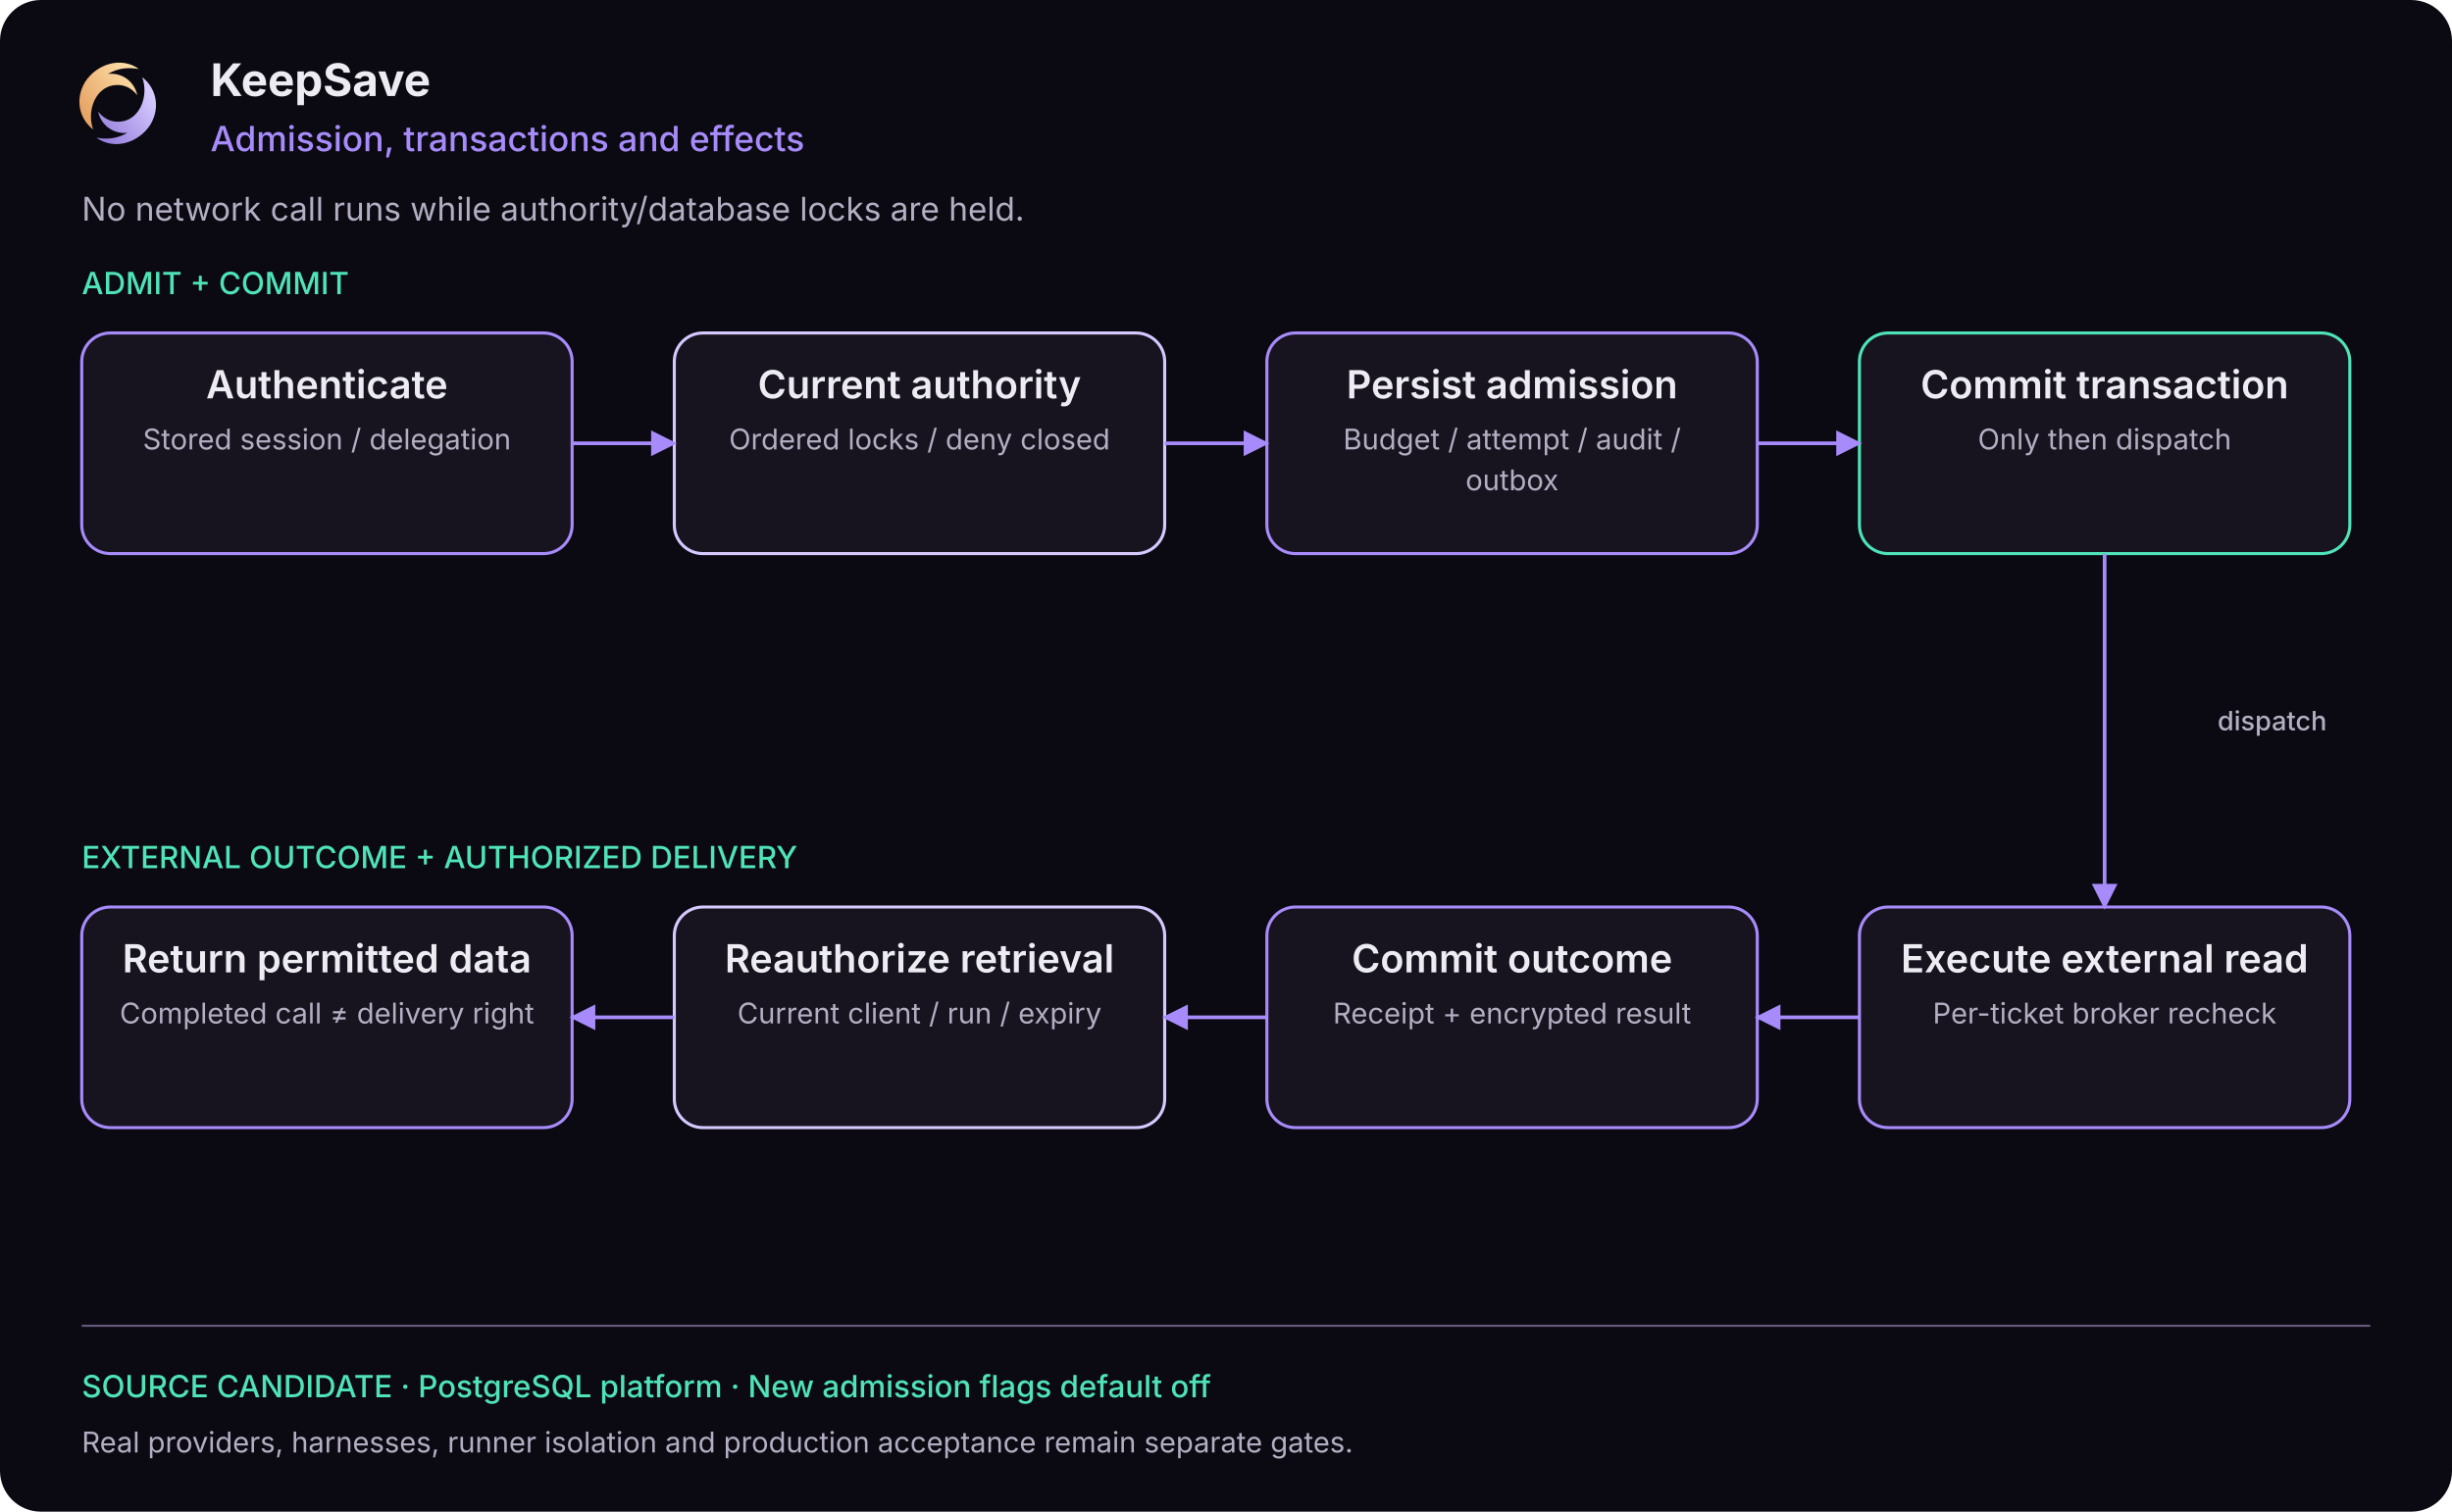
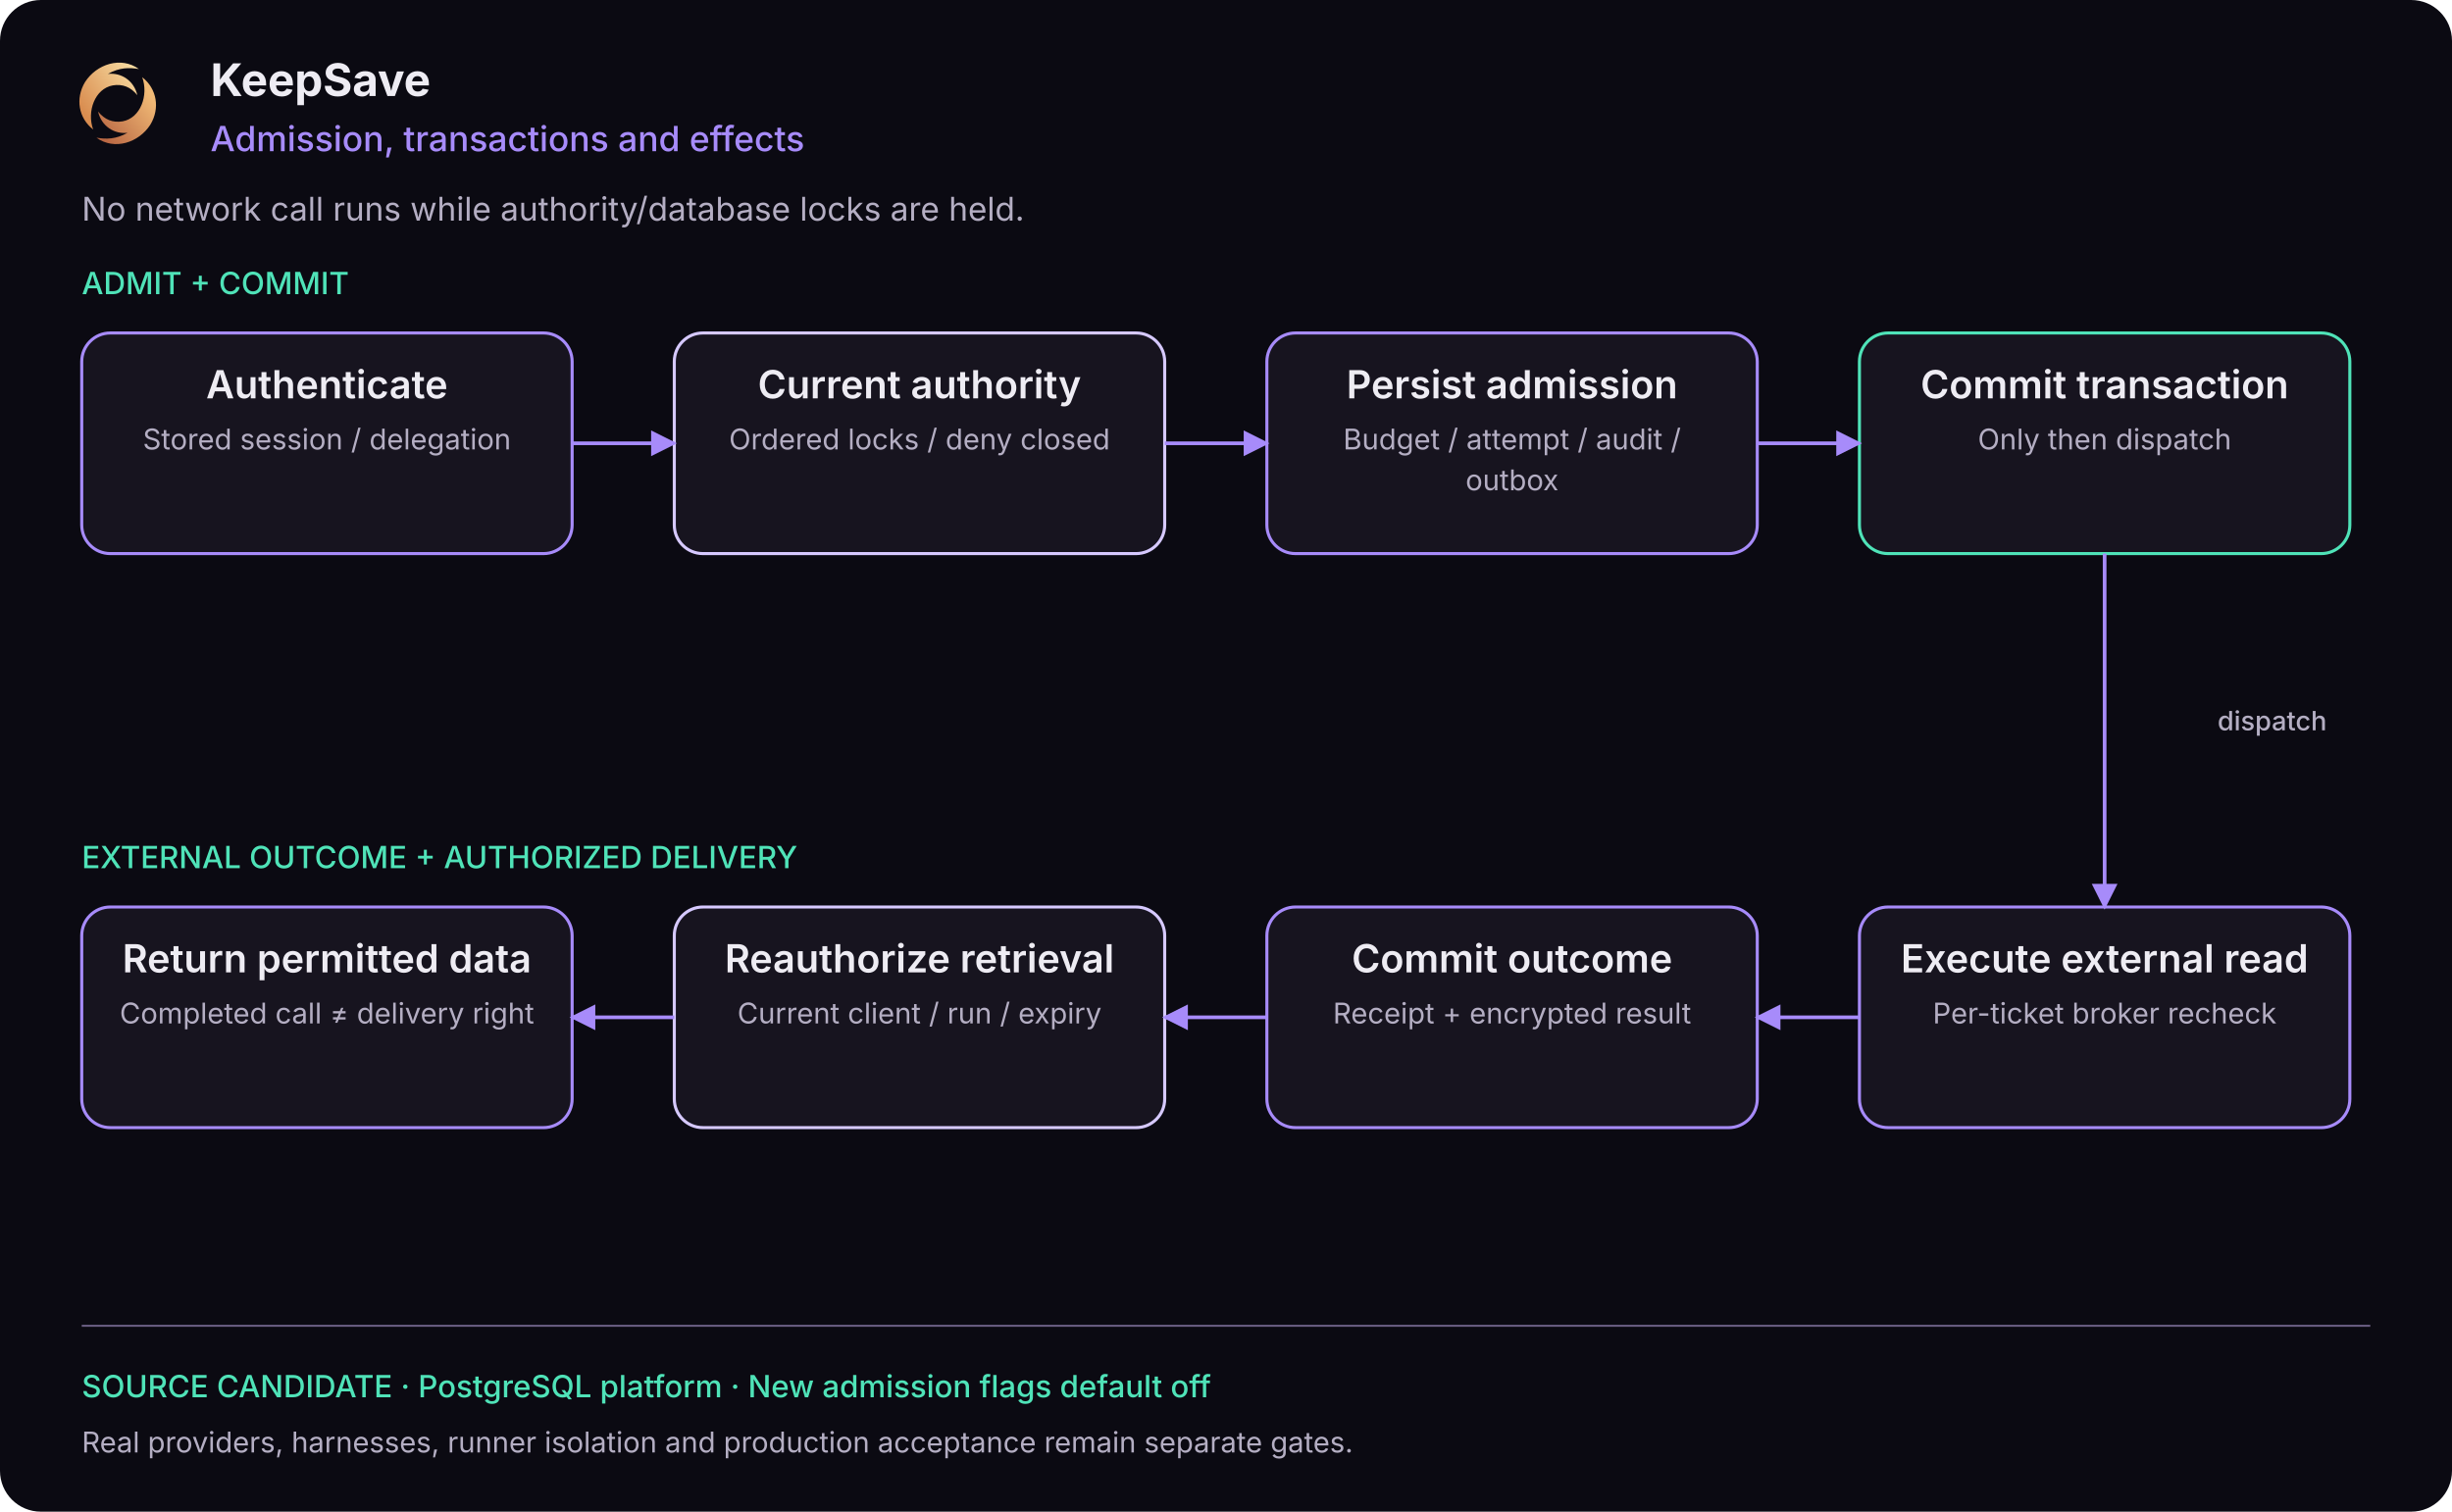
<svg xmlns="http://www.w3.org/2000/svg" width="1200" height="740" viewBox="0 0 1200 740" role="img" aria-labelledby="title desc">
  <defs>
    <marker id="arrow" viewBox="0 0 10 10" refX="9" refY="5" markerWidth="7" markerHeight="7" orient="auto-start-reverse">
      <path d="M0 0L10 5L0 10Z" fill="#a78bfa" />
    </marker>
  </defs>
  <rect width="1200" height="740" rx="20" fill="#0b0a12" />
  <g transform="translate(32 25) scale(.8)">
    <defs>
      <linearGradient id="warm" x1="10" y1="35" x2="44" y2="12" gradientUnits="userSpaceOnUse">
-         <stop stop-color="#e7a566" />
-         <stop offset="1" stop-color="#ffe2ad" />
+         <stop stop-color="#d98d50" />
+         <stop offset="1" stop-color="#f8dda2" />
      </linearGradient>
-       <linearGradient id="cool" x1="54" y1="29" x2="23" y2="54" gradientUnits="userSpaceOnUse">
-         <stop stop-color="#d6c9ff" />
-         <stop offset="1" stop-color="#9680dc" />
+       <linearGradient id="copper" x1="54" y1="29" x2="23" y2="54" gradientUnits="userSpaceOnUse">
+         <stop stop-color="#f1ba76" />
+         <stop offset="1" stop-color="#b96743" />
      </linearGradient>
    </defs>
    <path d="M45 11C34 3 19 8 12 19C6 29 8 41 17 48C13 37 18 23 29 21C35 20 40 22 44 27C42 18 34 13 26 14C33 10 39 10 45 11Z" fill="url(#warm)" />
-     <path d="M19 53C30 61 45 56 52 45C58 35 56 23 47 16C51 27 46 41 35 43C29 44 24 42 20 37C22 46 30 51 38 50C31 54 25 54 19 53Z" fill="url(#cool)" />
+     <path d="M19 53C30 61 45 56 52 45C58 35 56 23 47 16C51 27 46 41 35 43C29 44 24 42 20 37C22 46 30 51 38 50C31 54 25 54 19 53Z" fill="url(#copper)" />
  </g>
  <text x="103" y="47" fill="#eeecf3" font-family="Geist, Inter, ui-sans-serif, system-ui, sans-serif" font-size="22" font-weight="650" text-anchor="start">KeepSave</text>
  <text x="103" y="74" fill="#a78bfa" font-family="Geist, Inter, ui-sans-serif, system-ui, sans-serif" font-size="17" font-weight="550" text-anchor="start">Admission, transactions and effects</text>
  <text x="40" y="108" fill="#b4aec3" font-family="Geist, Inter, ui-sans-serif, system-ui, sans-serif" font-size="16" font-weight="400" text-anchor="start">No network call runs while authority/database locks are held.</text>
  <path d="M40 649H1160" stroke="#685c80" />
  <text x="40" y="684" fill="#4fe3b8" font-family="Geist, Inter, ui-sans-serif, system-ui, sans-serif" font-size="15" font-weight="500" text-anchor="start">SOURCE CANDIDATE · PostgreSQL platform · New admission flags default off</text>
  <text x="40" y="711" fill="#b4aec3" font-family="Geist, Inter, ui-sans-serif, system-ui, sans-serif" font-size="14" font-weight="400" text-anchor="start">Real providers, harnesses, runner isolation and production acceptance remain separate gates.</text>
  <text x="40" y="144" fill="#4fe3b8" font-family="Geist, Inter, ui-sans-serif, system-ui, sans-serif" font-size="15" font-weight="550" text-anchor="start">ADMIT + COMMIT</text>
  <rect x="40" y="163" width="240" height="108" rx="14" fill="#17141f" stroke="#a78bfa" stroke-width="1.5" />
  <text x="160.0" y="195" fill="#eeecf3" font-family="Geist, Inter, ui-sans-serif, system-ui, sans-serif" font-size="19" font-weight="600" text-anchor="middle">Authenticate</text>
  <text x="160.0" y="220" fill="#b4aec3" font-family="Geist, Inter, ui-sans-serif, system-ui, sans-serif" font-size="14" font-weight="400" text-anchor="middle">Stored session / delegation</text>
  <rect x="330" y="163" width="240" height="108" rx="14" fill="#17141f" stroke="#d6c9ff" stroke-width="1.5" />
  <text x="450.0" y="195" fill="#eeecf3" font-family="Geist, Inter, ui-sans-serif, system-ui, sans-serif" font-size="19" font-weight="600" text-anchor="middle">Current authority</text>
  <text x="450.0" y="220" fill="#b4aec3" font-family="Geist, Inter, ui-sans-serif, system-ui, sans-serif" font-size="14" font-weight="400" text-anchor="middle">Ordered locks / deny closed</text>
  <rect x="620" y="163" width="240" height="108" rx="14" fill="#17141f" stroke="#a78bfa" stroke-width="1.5" />
  <text x="740.0" y="195" fill="#eeecf3" font-family="Geist, Inter, ui-sans-serif, system-ui, sans-serif" font-size="19" font-weight="600" text-anchor="middle">Persist admission</text>
  <text x="740.0" y="220" fill="#b4aec3" font-family="Geist, Inter, ui-sans-serif, system-ui, sans-serif" font-size="14" font-weight="400" text-anchor="middle">Budget / attempt / audit /</text>
  <text x="740.0" y="240" fill="#b4aec3" font-family="Geist, Inter, ui-sans-serif, system-ui, sans-serif" font-size="14" font-weight="400" text-anchor="middle">outbox</text>
  <rect x="910" y="163" width="240" height="108" rx="14" fill="#17141f" stroke="#4fe3b8" stroke-width="1.5" />
  <text x="1030.0" y="195" fill="#eeecf3" font-family="Geist, Inter, ui-sans-serif, system-ui, sans-serif" font-size="19" font-weight="600" text-anchor="middle">Commit transaction</text>
  <text x="1030.0" y="220" fill="#b4aec3" font-family="Geist, Inter, ui-sans-serif, system-ui, sans-serif" font-size="14" font-weight="400" text-anchor="middle">Only then dispatch</text>
  <path d="M280 217.0L330 217.0" fill="none" stroke="#a78bfa" stroke-width="1.8" marker-end="url(#arrow)" />
  <path d="M570 217.0L620 217.0" fill="none" stroke="#a78bfa" stroke-width="1.8" marker-end="url(#arrow)" />
  <path d="M860 217.0L910 217.0" fill="none" stroke="#a78bfa" stroke-width="1.8" marker-end="url(#arrow)" />
  <text x="40" y="425" fill="#4fe3b8" font-family="Geist, Inter, ui-sans-serif, system-ui, sans-serif" font-size="15" font-weight="550" text-anchor="start">EXTERNAL OUTCOME + AUTHORIZED DELIVERY</text>
  <rect x="40" y="444" width="240" height="108" rx="14" fill="#17141f" stroke="#a78bfa" stroke-width="1.5" />
  <text x="160.0" y="476" fill="#eeecf3" font-family="Geist, Inter, ui-sans-serif, system-ui, sans-serif" font-size="19" font-weight="600" text-anchor="middle">Return permitted data</text>
  <text x="160.0" y="501" fill="#b4aec3" font-family="Geist, Inter, ui-sans-serif, system-ui, sans-serif" font-size="14" font-weight="400" text-anchor="middle">Completed call ≠ delivery right</text>
  <rect x="330" y="444" width="240" height="108" rx="14" fill="#17141f" stroke="#d6c9ff" stroke-width="1.5" />
  <text x="450.0" y="476" fill="#eeecf3" font-family="Geist, Inter, ui-sans-serif, system-ui, sans-serif" font-size="19" font-weight="600" text-anchor="middle">Reauthorize retrieval</text>
  <text x="450.0" y="501" fill="#b4aec3" font-family="Geist, Inter, ui-sans-serif, system-ui, sans-serif" font-size="14" font-weight="400" text-anchor="middle">Current client / run / expiry</text>
  <rect x="620" y="444" width="240" height="108" rx="14" fill="#17141f" stroke="#a78bfa" stroke-width="1.5" />
  <text x="740.0" y="476" fill="#eeecf3" font-family="Geist, Inter, ui-sans-serif, system-ui, sans-serif" font-size="19" font-weight="600" text-anchor="middle">Commit outcome</text>
  <text x="740.0" y="501" fill="#b4aec3" font-family="Geist, Inter, ui-sans-serif, system-ui, sans-serif" font-size="14" font-weight="400" text-anchor="middle">Receipt + encrypted result</text>
  <rect x="910" y="444" width="240" height="108" rx="14" fill="#17141f" stroke="#a78bfa" stroke-width="1.5" />
  <text x="1030.0" y="476" fill="#eeecf3" font-family="Geist, Inter, ui-sans-serif, system-ui, sans-serif" font-size="19" font-weight="600" text-anchor="middle">Execute external read</text>
  <text x="1030.0" y="501" fill="#b4aec3" font-family="Geist, Inter, ui-sans-serif, system-ui, sans-serif" font-size="14" font-weight="400" text-anchor="middle">Per-ticket broker recheck</text>
  <path d="M1030.0 271L1030.0 444" fill="none" stroke="#a78bfa" stroke-width="1.8" marker-end="url(#arrow)" />
  <text x="1112.0" y="357.5" fill="#b4aec3" font-family="Geist, Inter, ui-sans-serif, system-ui, sans-serif" font-size="13" font-weight="500" text-anchor="middle">dispatch</text>
  <path d="M910 498.0L860 498.0" fill="none" stroke="#a78bfa" stroke-width="1.8" marker-end="url(#arrow)" />
  <path d="M620 498.0L570 498.0" fill="none" stroke="#a78bfa" stroke-width="1.8" marker-end="url(#arrow)" />
  <path d="M330 498.0L280 498.0" fill="none" stroke="#a78bfa" stroke-width="1.8" marker-end="url(#arrow)" />
</svg>
